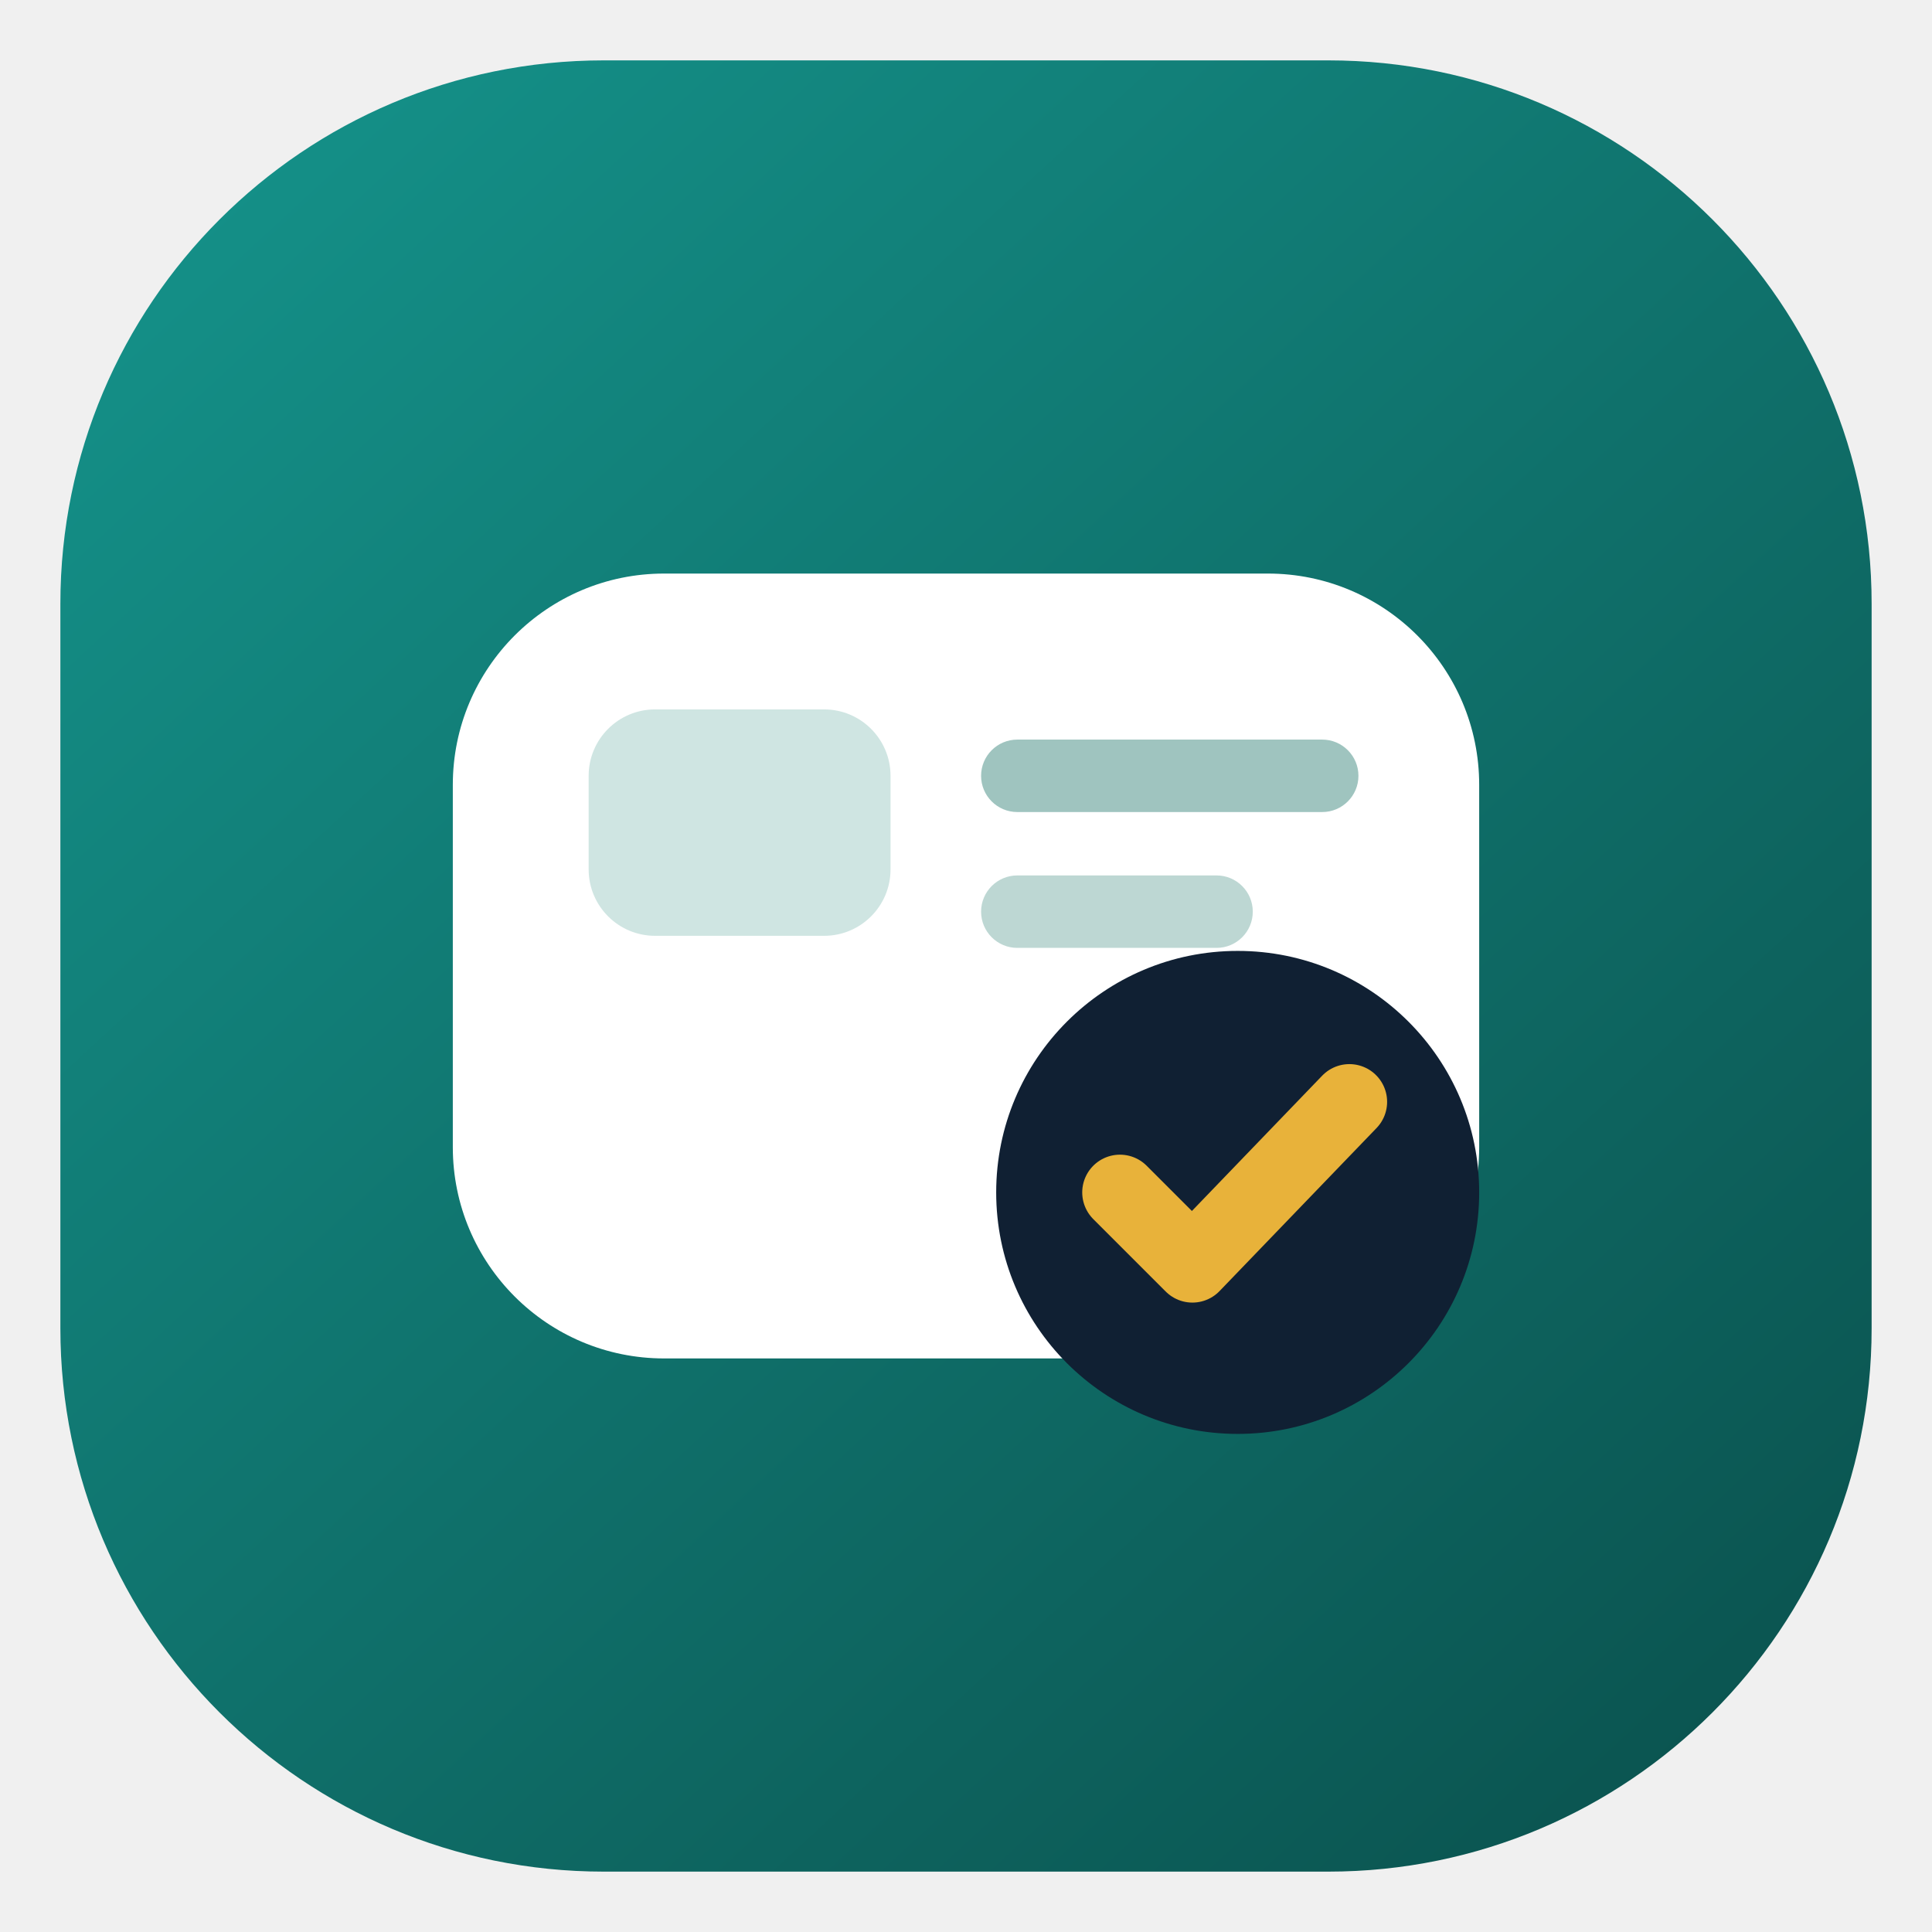
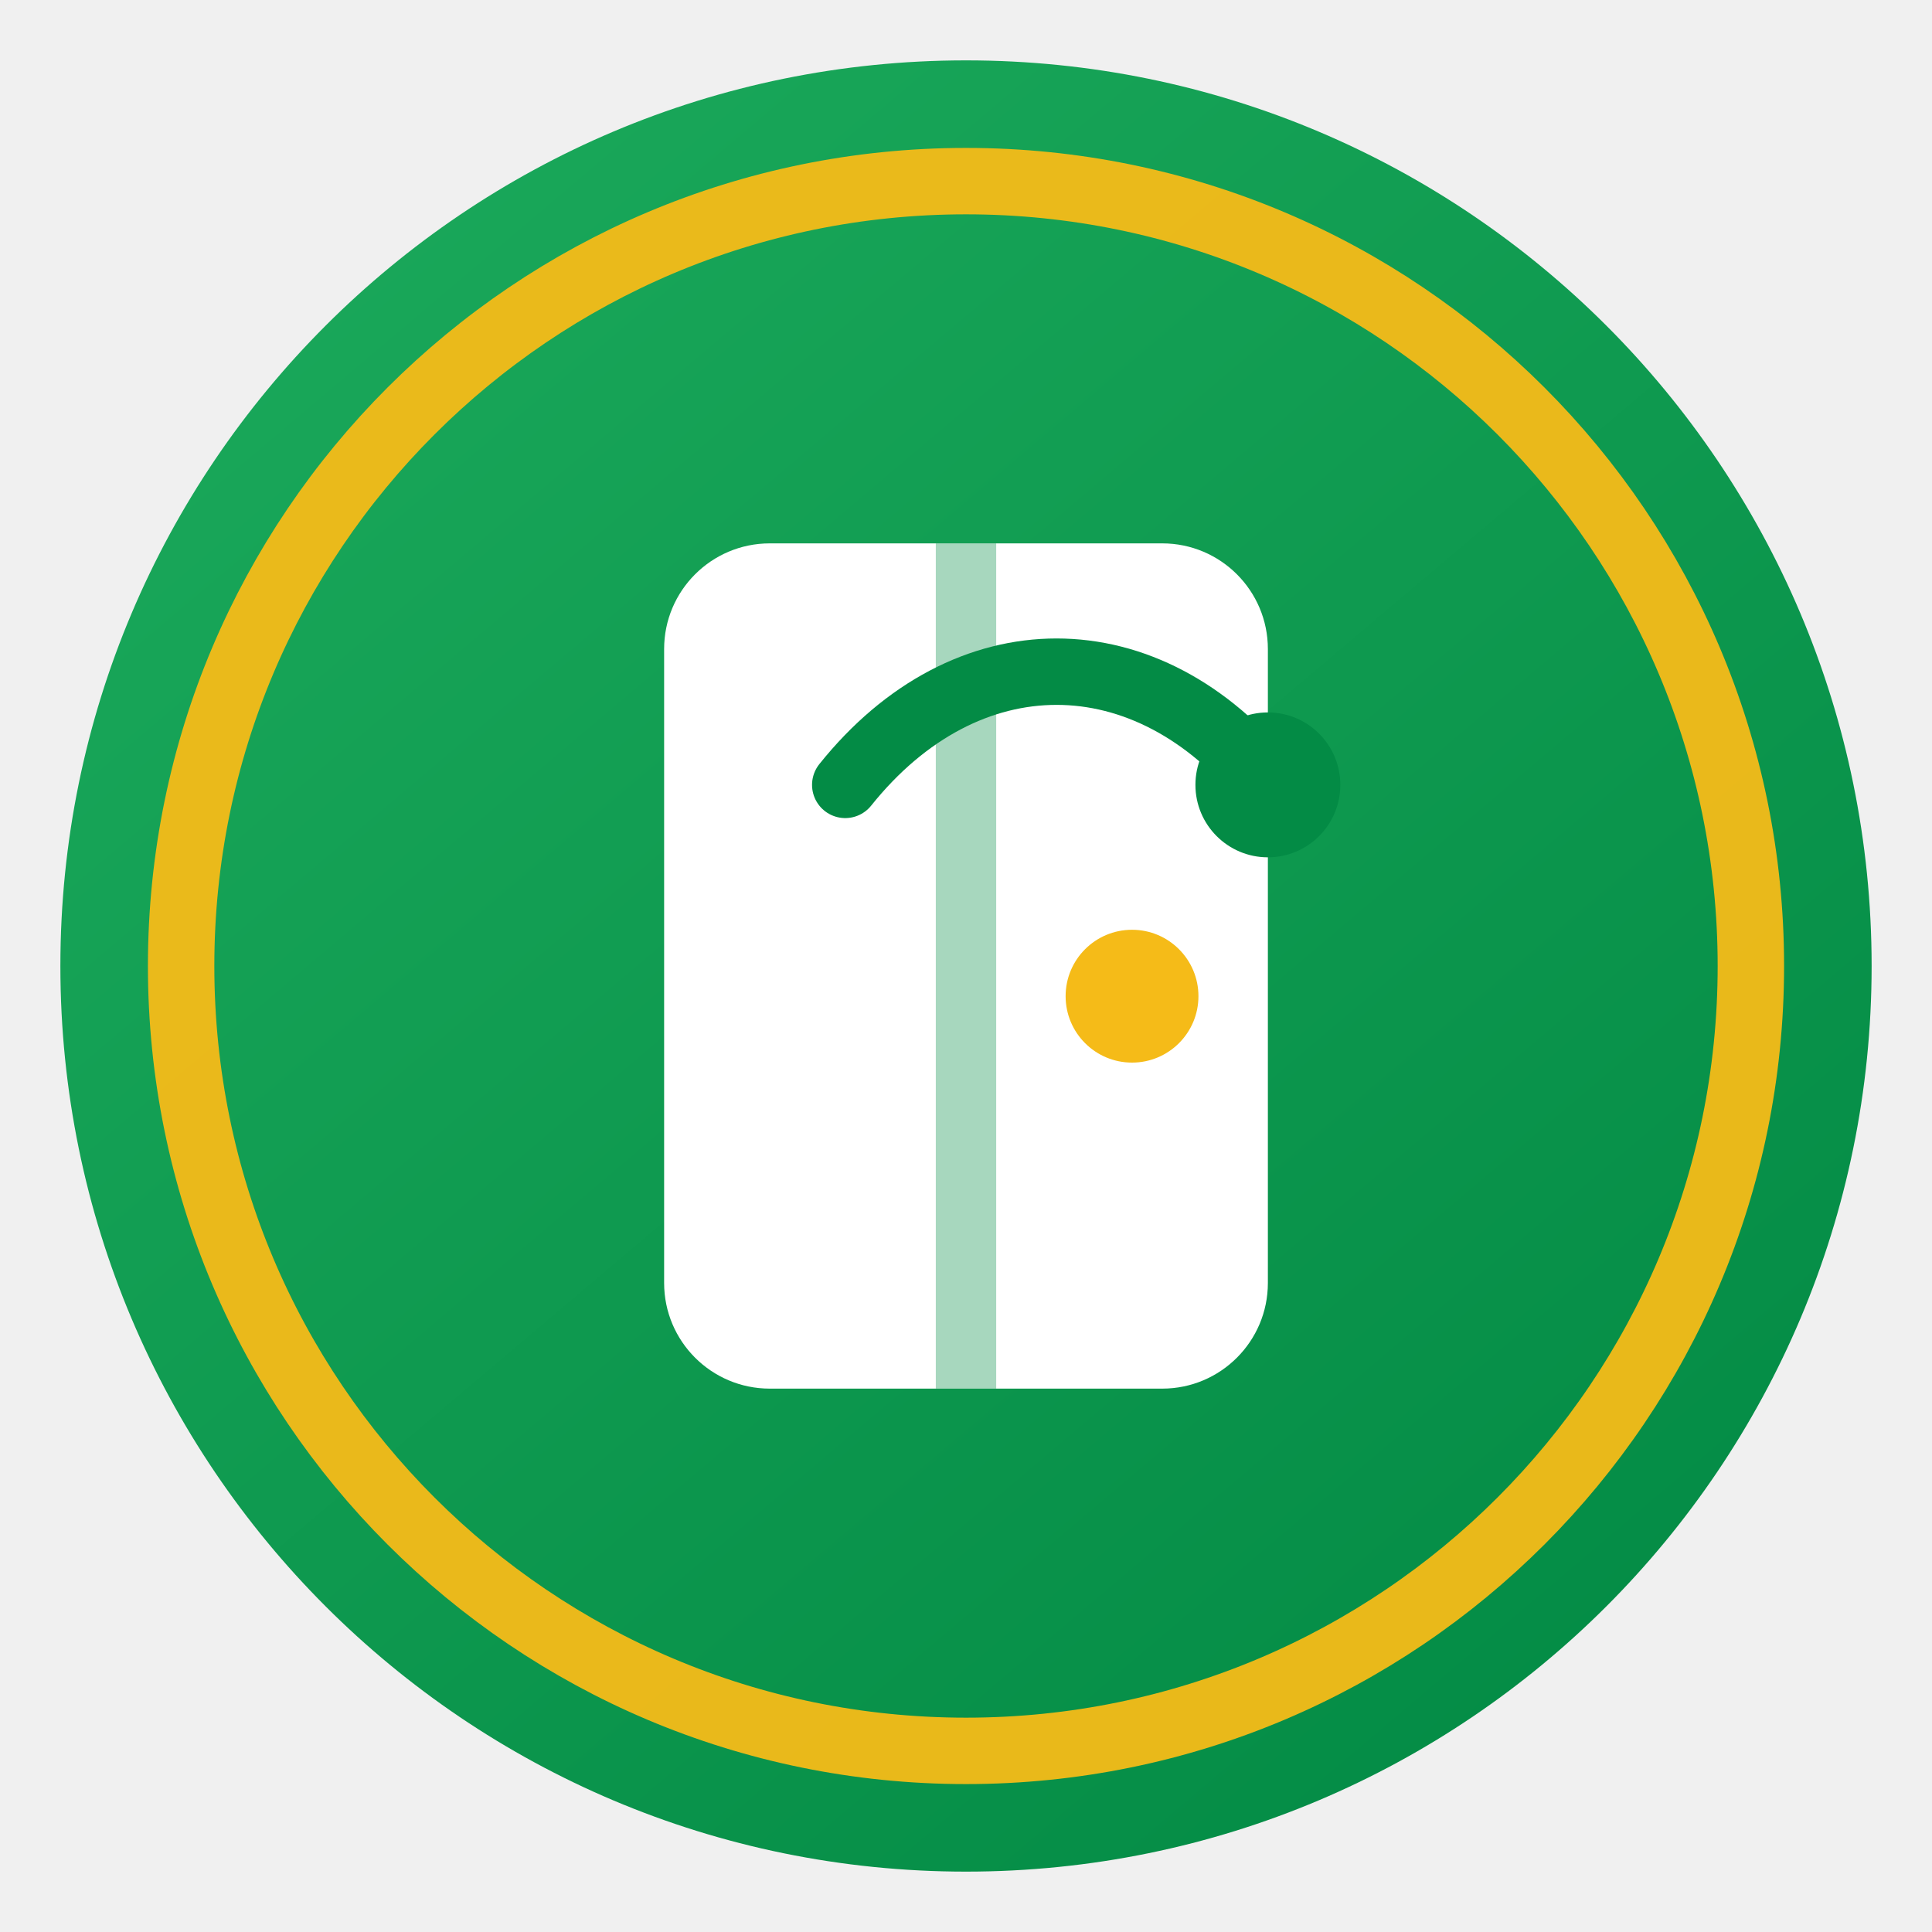
<svg xmlns="http://www.w3.org/2000/svg" viewBox="0 0 64 64" role="img" aria-label="Pak Excise Info">
  <defs>
-     <linearGradient id="peiBg" x1="8" y1="6" x2="56" y2="58" gradientUnits="userSpaceOnUse">
-       <stop offset="0%" stop-color="#148f87" />
-       <stop offset="100%" stop-color="#0b5551" />
+     <linearGradient id="peiG" x1="10" y1="6" x2="54" y2="58" gradientUnits="userSpaceOnUse">
+       <stop offset="0%" stop-color="#1aa85a" />
+       <stop offset="100%" stop-color="#038b45" />
    </linearGradient>
  </defs>
-   <rect x="2" y="2" width="60" height="60" rx="18" fill="url(#peiBg)" />
-   <rect x="15" y="19" width="34" height="26" rx="7" fill="#ffffff" />
-   <rect x="19.5" y="23.5" width="10" height="7.5" rx="2.2" fill="#cfe5e2" />
-   <rect x="32.5" y="24.5" width="12.5" height="2.4" rx="1.2" fill="#9fc4bf" />
-   <rect x="32.5" y="29" width="9" height="2.4" rx="1.2" fill="#bdd7d3" />
-   <circle cx="41" cy="39.5" r="8" fill="#102033" />
-   <path d="M37.1 39.5l2.4 2.4 5.2-5.4" fill="none" stroke="#e8b23a" stroke-width="2.5" stroke-linecap="round" stroke-linejoin="round" />
+   <circle cx="32" cy="32" r="30" fill="url(#peiG)" />
+   <circle cx="32" cy="32" r="26" fill="none" stroke="#f5bb18" stroke-width="2.2" opacity=".95" />
+   <rect x="22" y="18" width="20" height="28" rx="3.5" fill="#fff" />
+   <path d="M32 18v28" stroke="#038b45" stroke-width="2" opacity=".35" />
+   <circle cx="37.5" cy="33" r="2.2" fill="#f5bb18" />
+   <path d="M28 26c4-5 10-5 14 0" fill="none" stroke="#038b45" stroke-width="2.2" stroke-linecap="round" />
+   <circle cx="42" cy="26" r="2.4" fill="#038b45" />
</svg>
